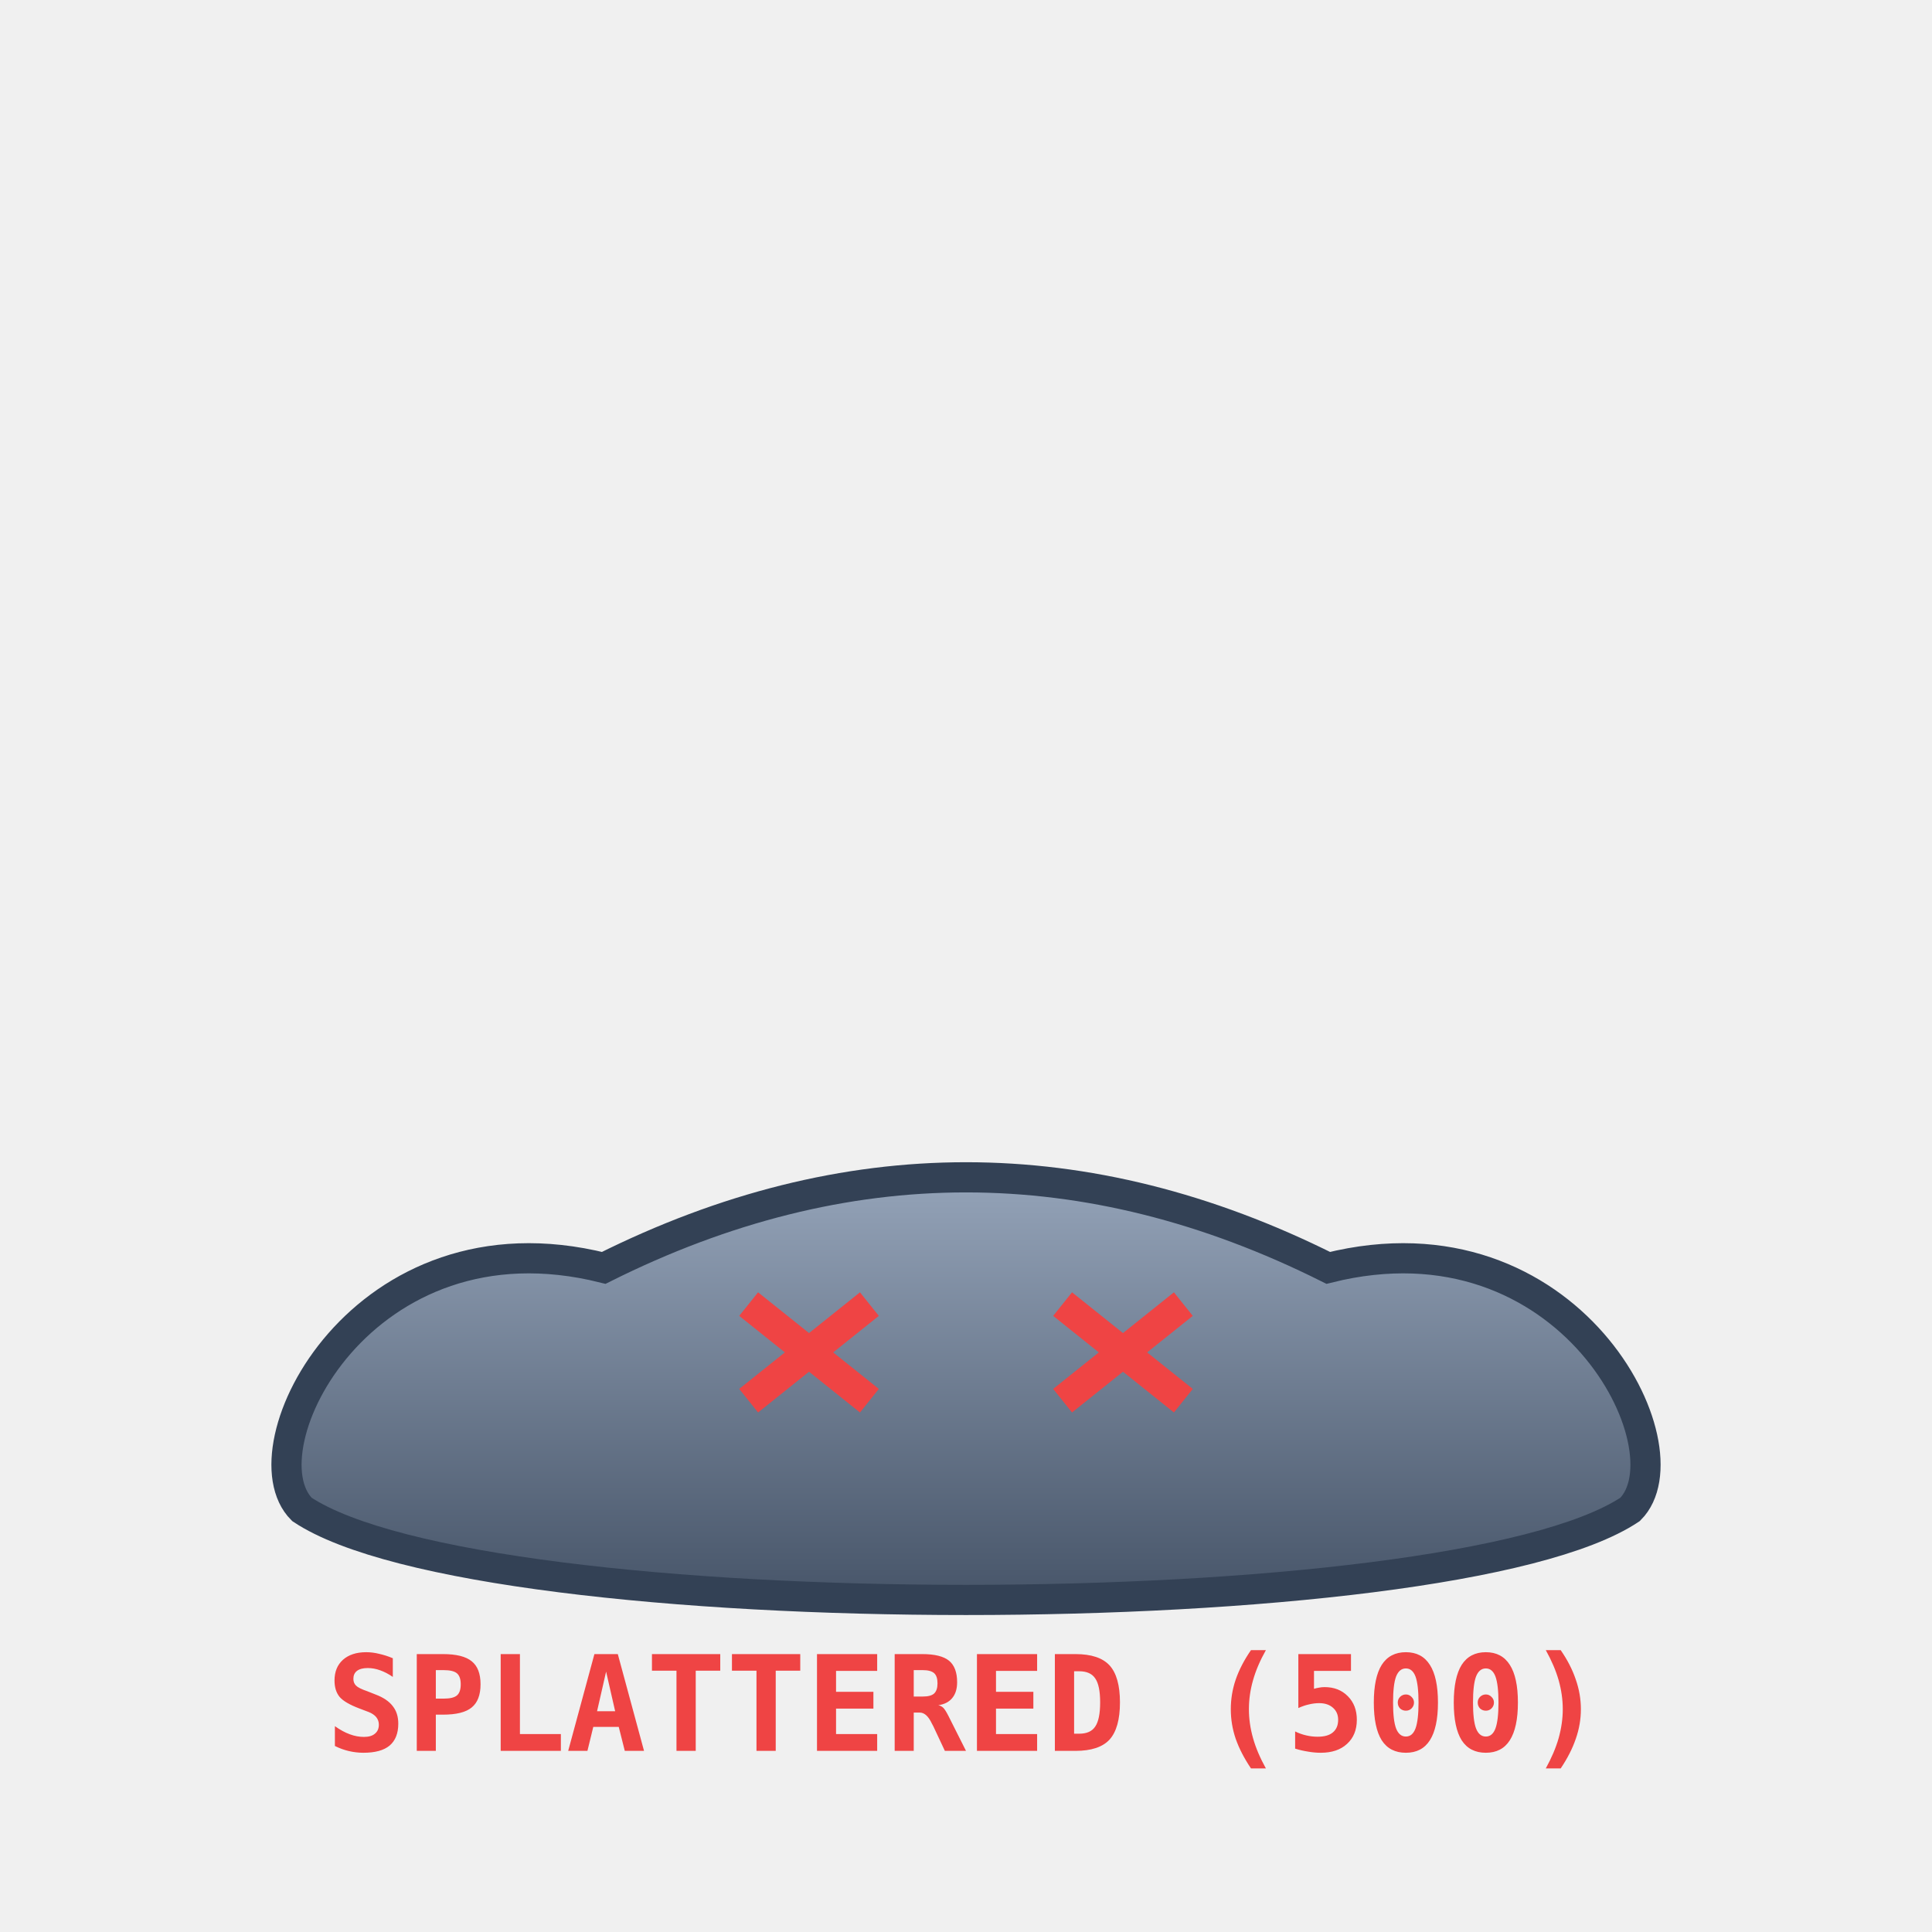
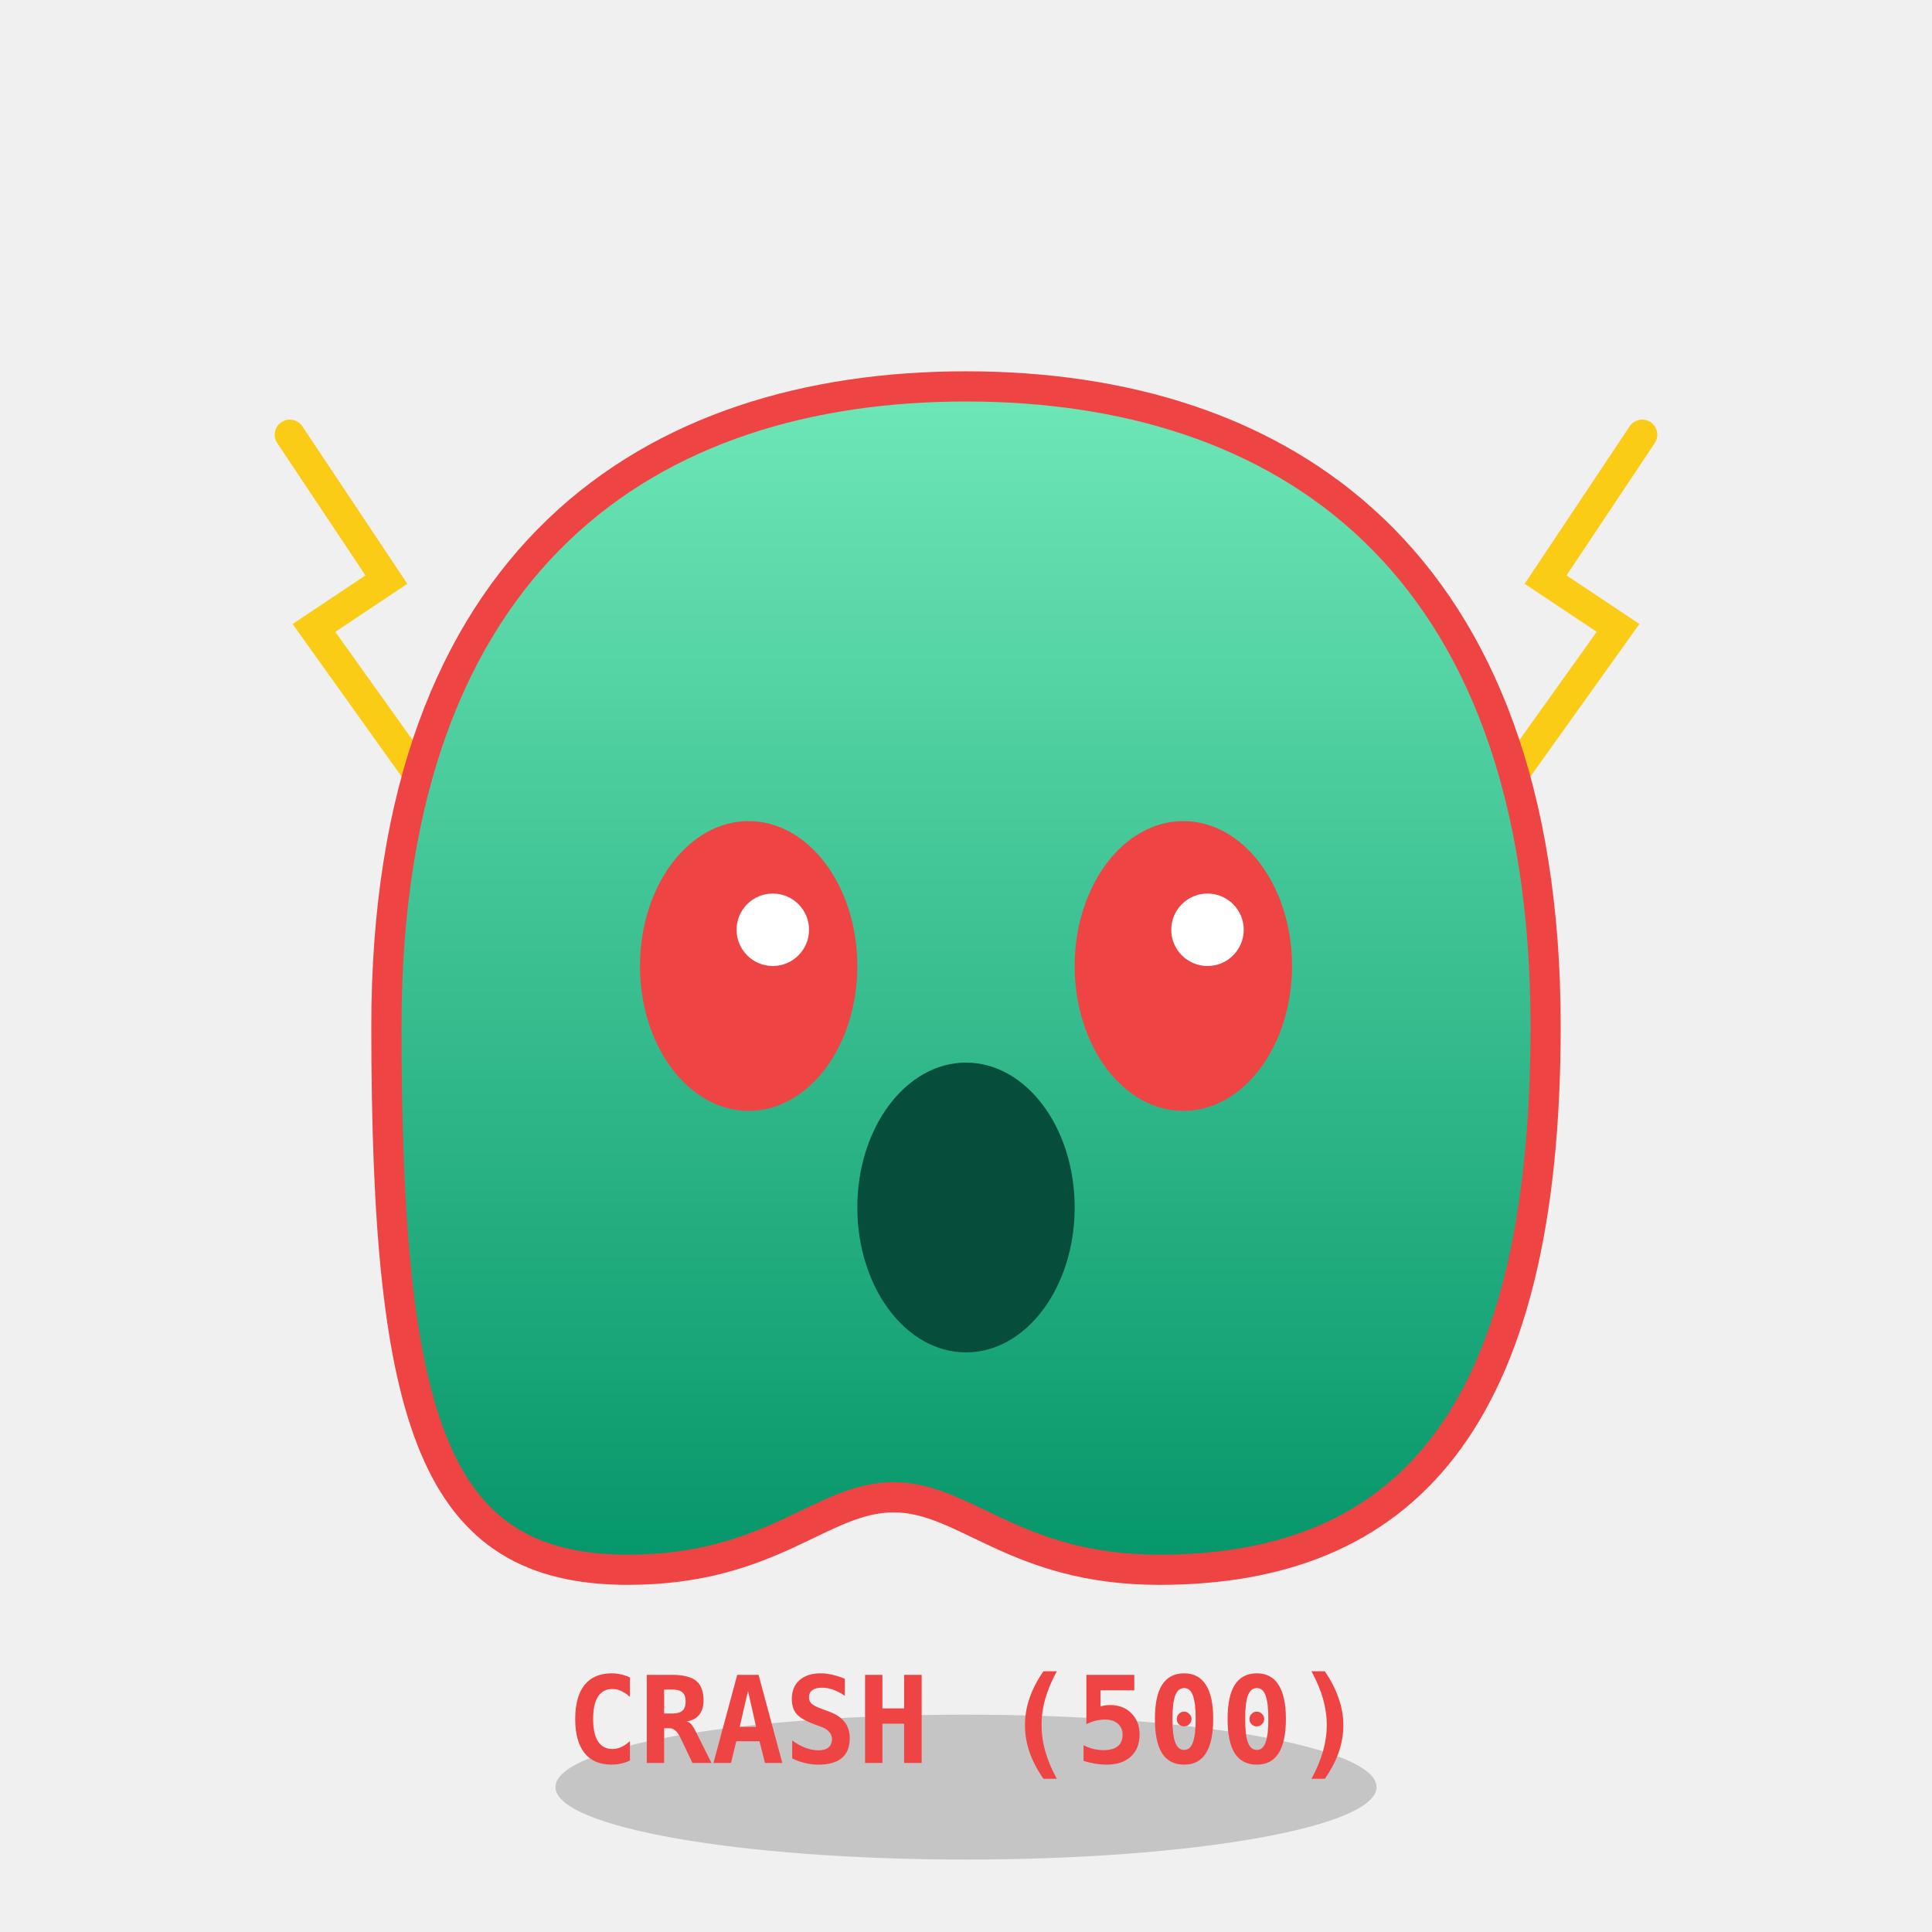
<svg xmlns="http://www.w3.org/2000/svg" viewBox="0 0 160 160" width="100%" height="100%">
  <defs>
-     <linearGradient id="blob-splat" x1="0%" y1="0%" x2="0%" y2="100%">
-       <stop offset="0%" stop-color="#94a3b8" />
-       <stop offset="100%" stop-color="#475569" />
+     <linearGradient id="jelly-grad" x1="0%" y1="0%" x2="0%" y2="100%">
+       <stop offset="0%" stop-color="#6ee7b7" />
+       <stop offset="100%" stop-color="#059669" />
    </linearGradient>
  </defs>
  <style>
-     @keyframes puddleJiggle {
-       0%, 100% { transform: scaleY(1); }
-       50% { transform: scaleY(0.88); }
+     @keyframes terrorShiver {
+       0%, 100% { transform: translate(0, 0); }
+       20% { transform: translate(-3px, 2px); }
+       40% { transform: translate(3px, -2px); }
+       60% { transform: translate(-2px, -2px); }
+       80% { transform: translate(2px, 2px); }
    }
-     .puddle { animation: puddleJiggle 1.6s infinite; transform-origin: center bottom; }
+     @keyframes sparkFlick {
+       0%, 100% { opacity: 0; }
+       50% { opacity: 1; }
+     }
+     .head-terror { animation: terrorShiver 0.25s infinite; transform-origin: 80px 145px; }
+     .sparks { animation: sparkFlick 0.3s infinite; }
  </style>
-   <g class="puddle">
-     <path d="M 25 125 C 20 120 30 100 50 105 C 70 95 90 95 110 105 C 130 100 140 120 135 125 C 120 135 40 135 25 125 Z" fill="url(#blob-splat)" stroke="#334155" stroke-width="2.5" />
-     <line x1="62" y1="108" x2="72" y2="116" stroke="#ef4444" stroke-width="2.5" />
-     <line x1="72" y1="108" x2="62" y2="116" stroke="#ef4444" stroke-width="2.5" />
-     <line x1="88" y1="108" x2="98" y2="116" stroke="#ef4444" stroke-width="2.5" />
-     <line x1="98" y1="108" x2="88" y2="116" stroke="#ef4444" stroke-width="2.5" />
-     <text x="80" y="145" font-family="monospace" font-size="11" font-weight="bold" fill="#ef4444" text-anchor="middle">SPLATTERED (500)</text>
+   <ellipse cx="80" cy="148" rx="34" ry="6" fill="#000000" opacity="0.18" />
+   <g class="sparks">
+     <polyline points="24,36 32,48 26,52 36,66" fill="none" stroke="#facc15" stroke-width="2.5" stroke-linecap="round" />
+     <polyline points="136,36 128,48 134,52 124,66" fill="none" stroke="#facc15" stroke-width="2.5" stroke-linecap="round" />
  </g>
+   <g class="head-terror">
+     <path d="M 32 85 C 32 46 54 32 80 32 C 106 32 128 46 128 85 C 128 118 116 130 96 130 C 84 130 80 124 74 124 C 68 124 64 130 52 130 C 36 130 32 118 32 85 Z" fill="url(#jelly-grad)" stroke="#ef4444" stroke-width="2.5" />
+     <ellipse cx="62" cy="80" rx="9" ry="12" fill="#ef4444" />
+     <circle cx="64" cy="77" r="3" fill="#ffffff" />
+     <ellipse cx="98" cy="80" rx="9" ry="12" fill="#ef4444" />
+     <circle cx="100" cy="77" r="3" fill="#ffffff" />
+     <ellipse cx="80" cy="100" rx="9" ry="12" fill="#064e3b" />
+   </g>
+   <text x="80" y="146" font-family="monospace" font-size="10" font-weight="bold" fill="#ef4444" text-anchor="middle">CRASH (500)</text>
</svg>
